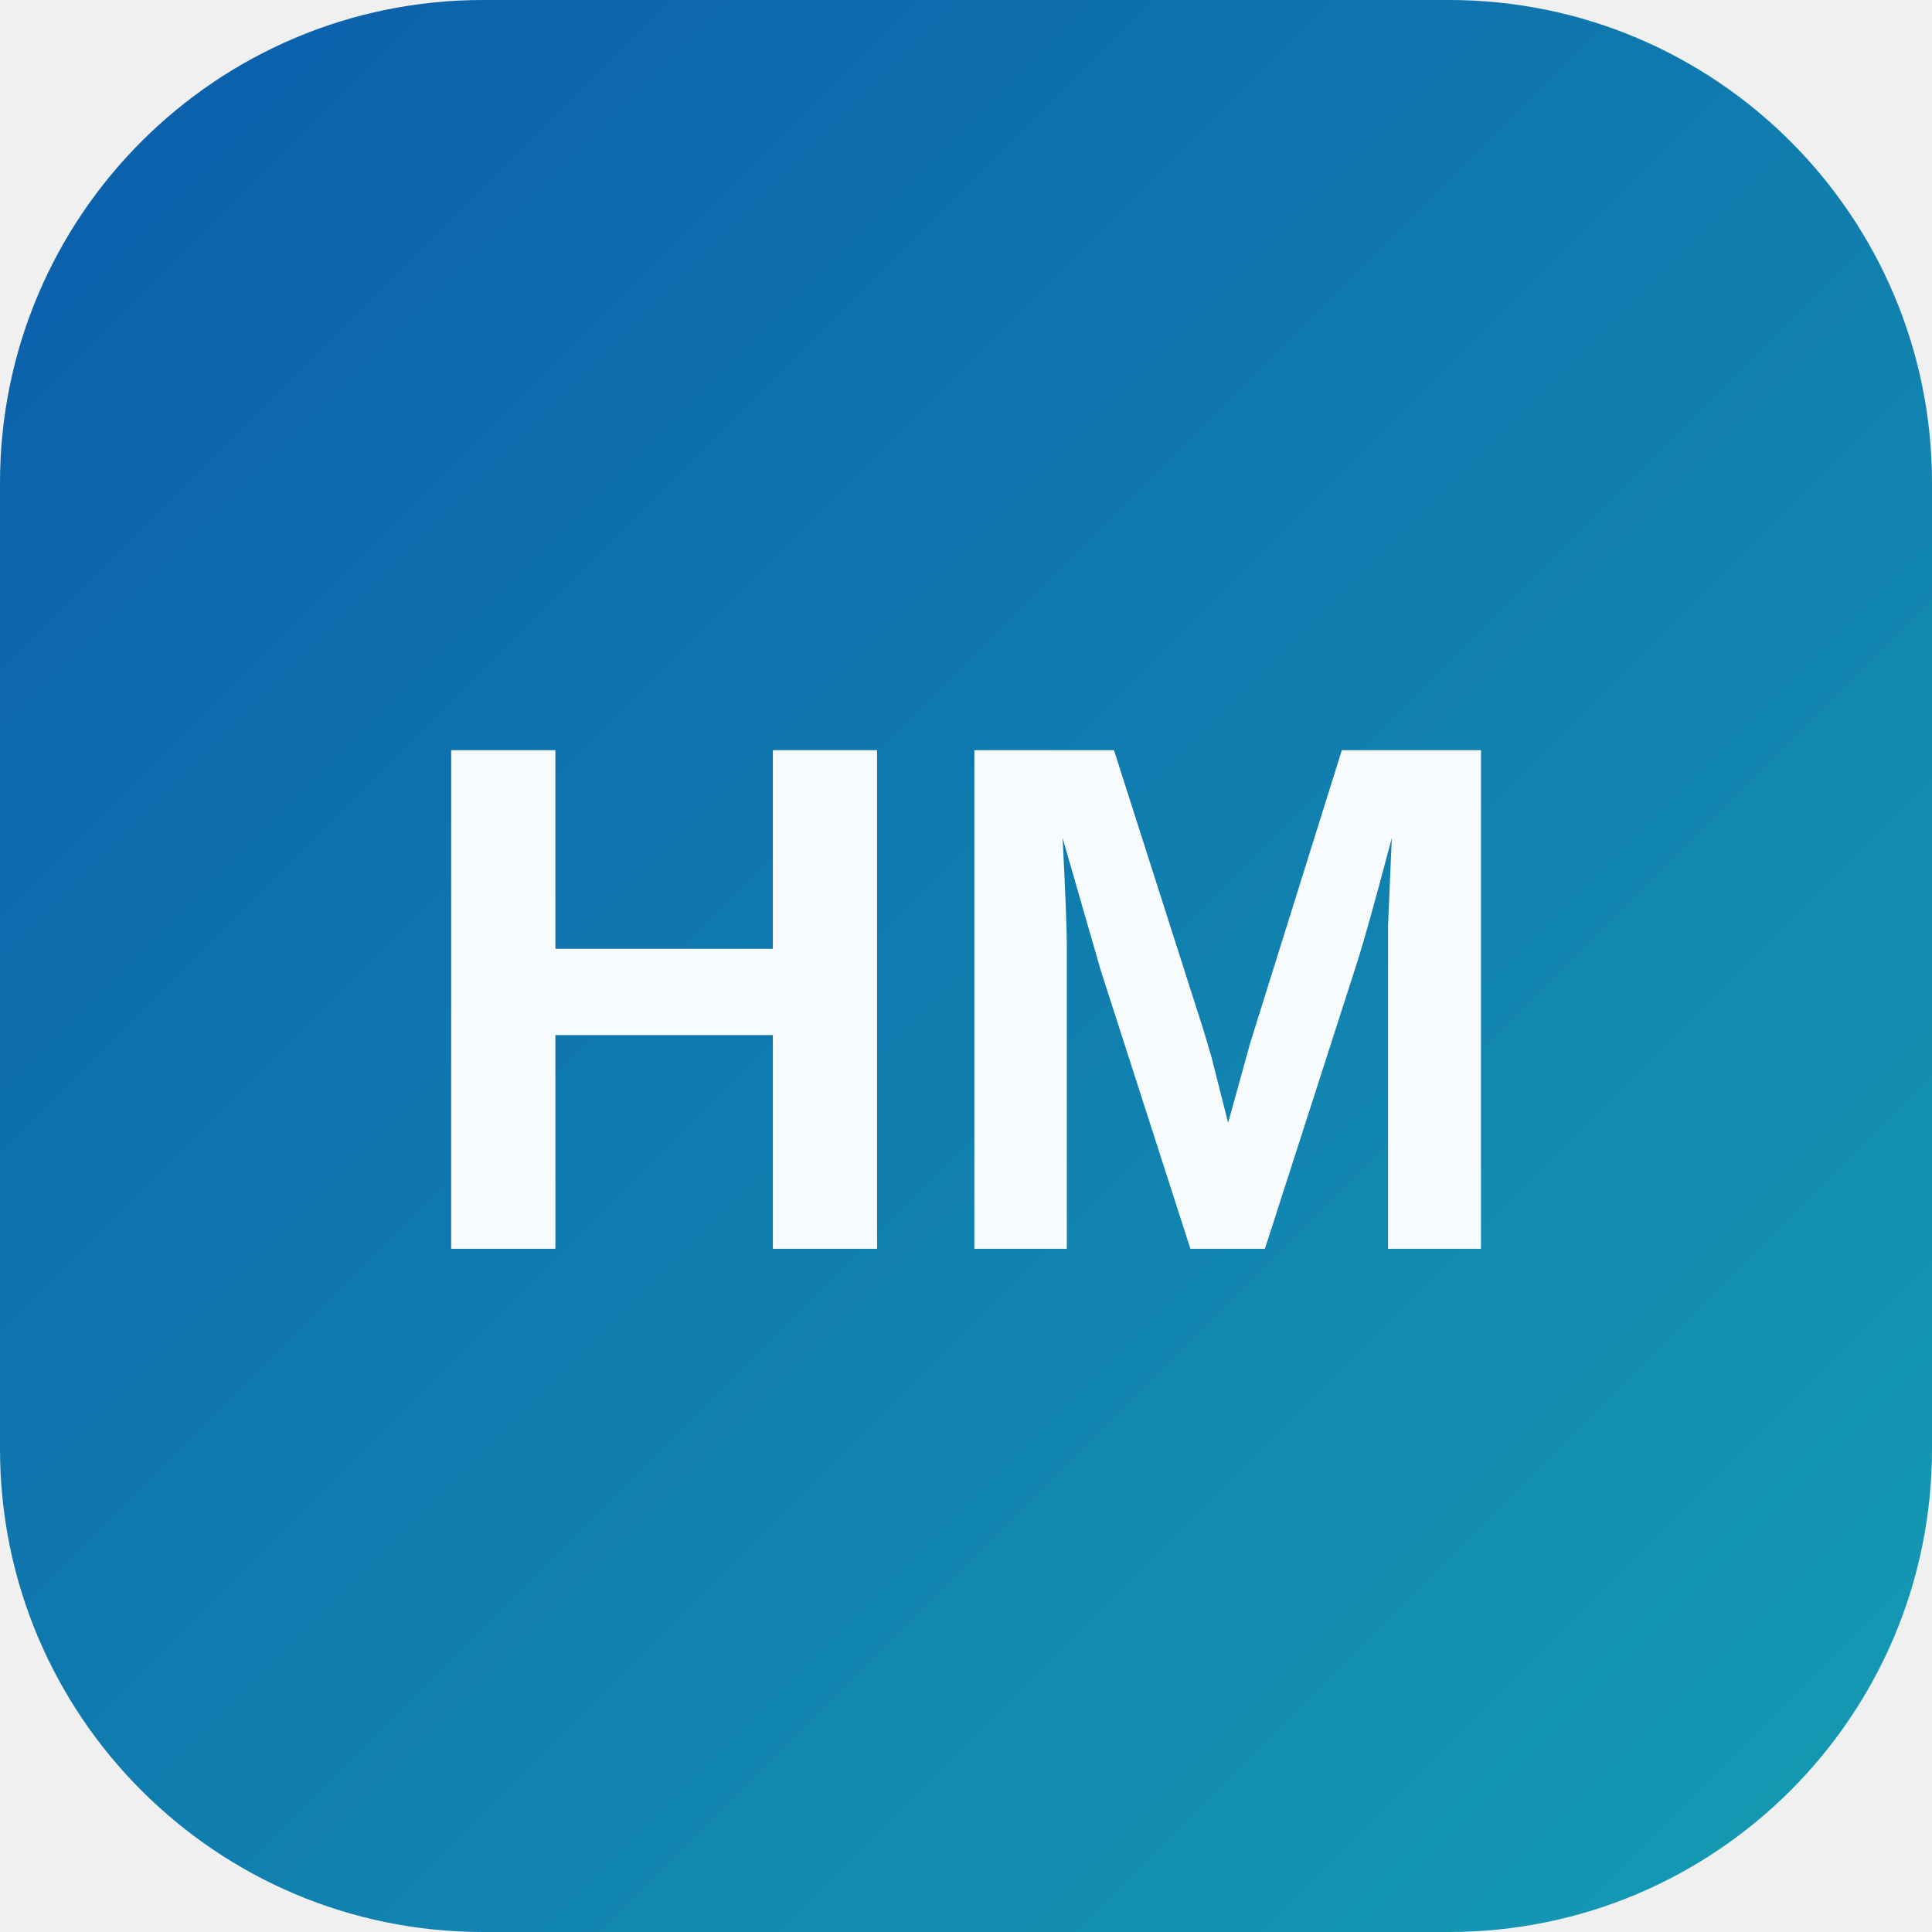
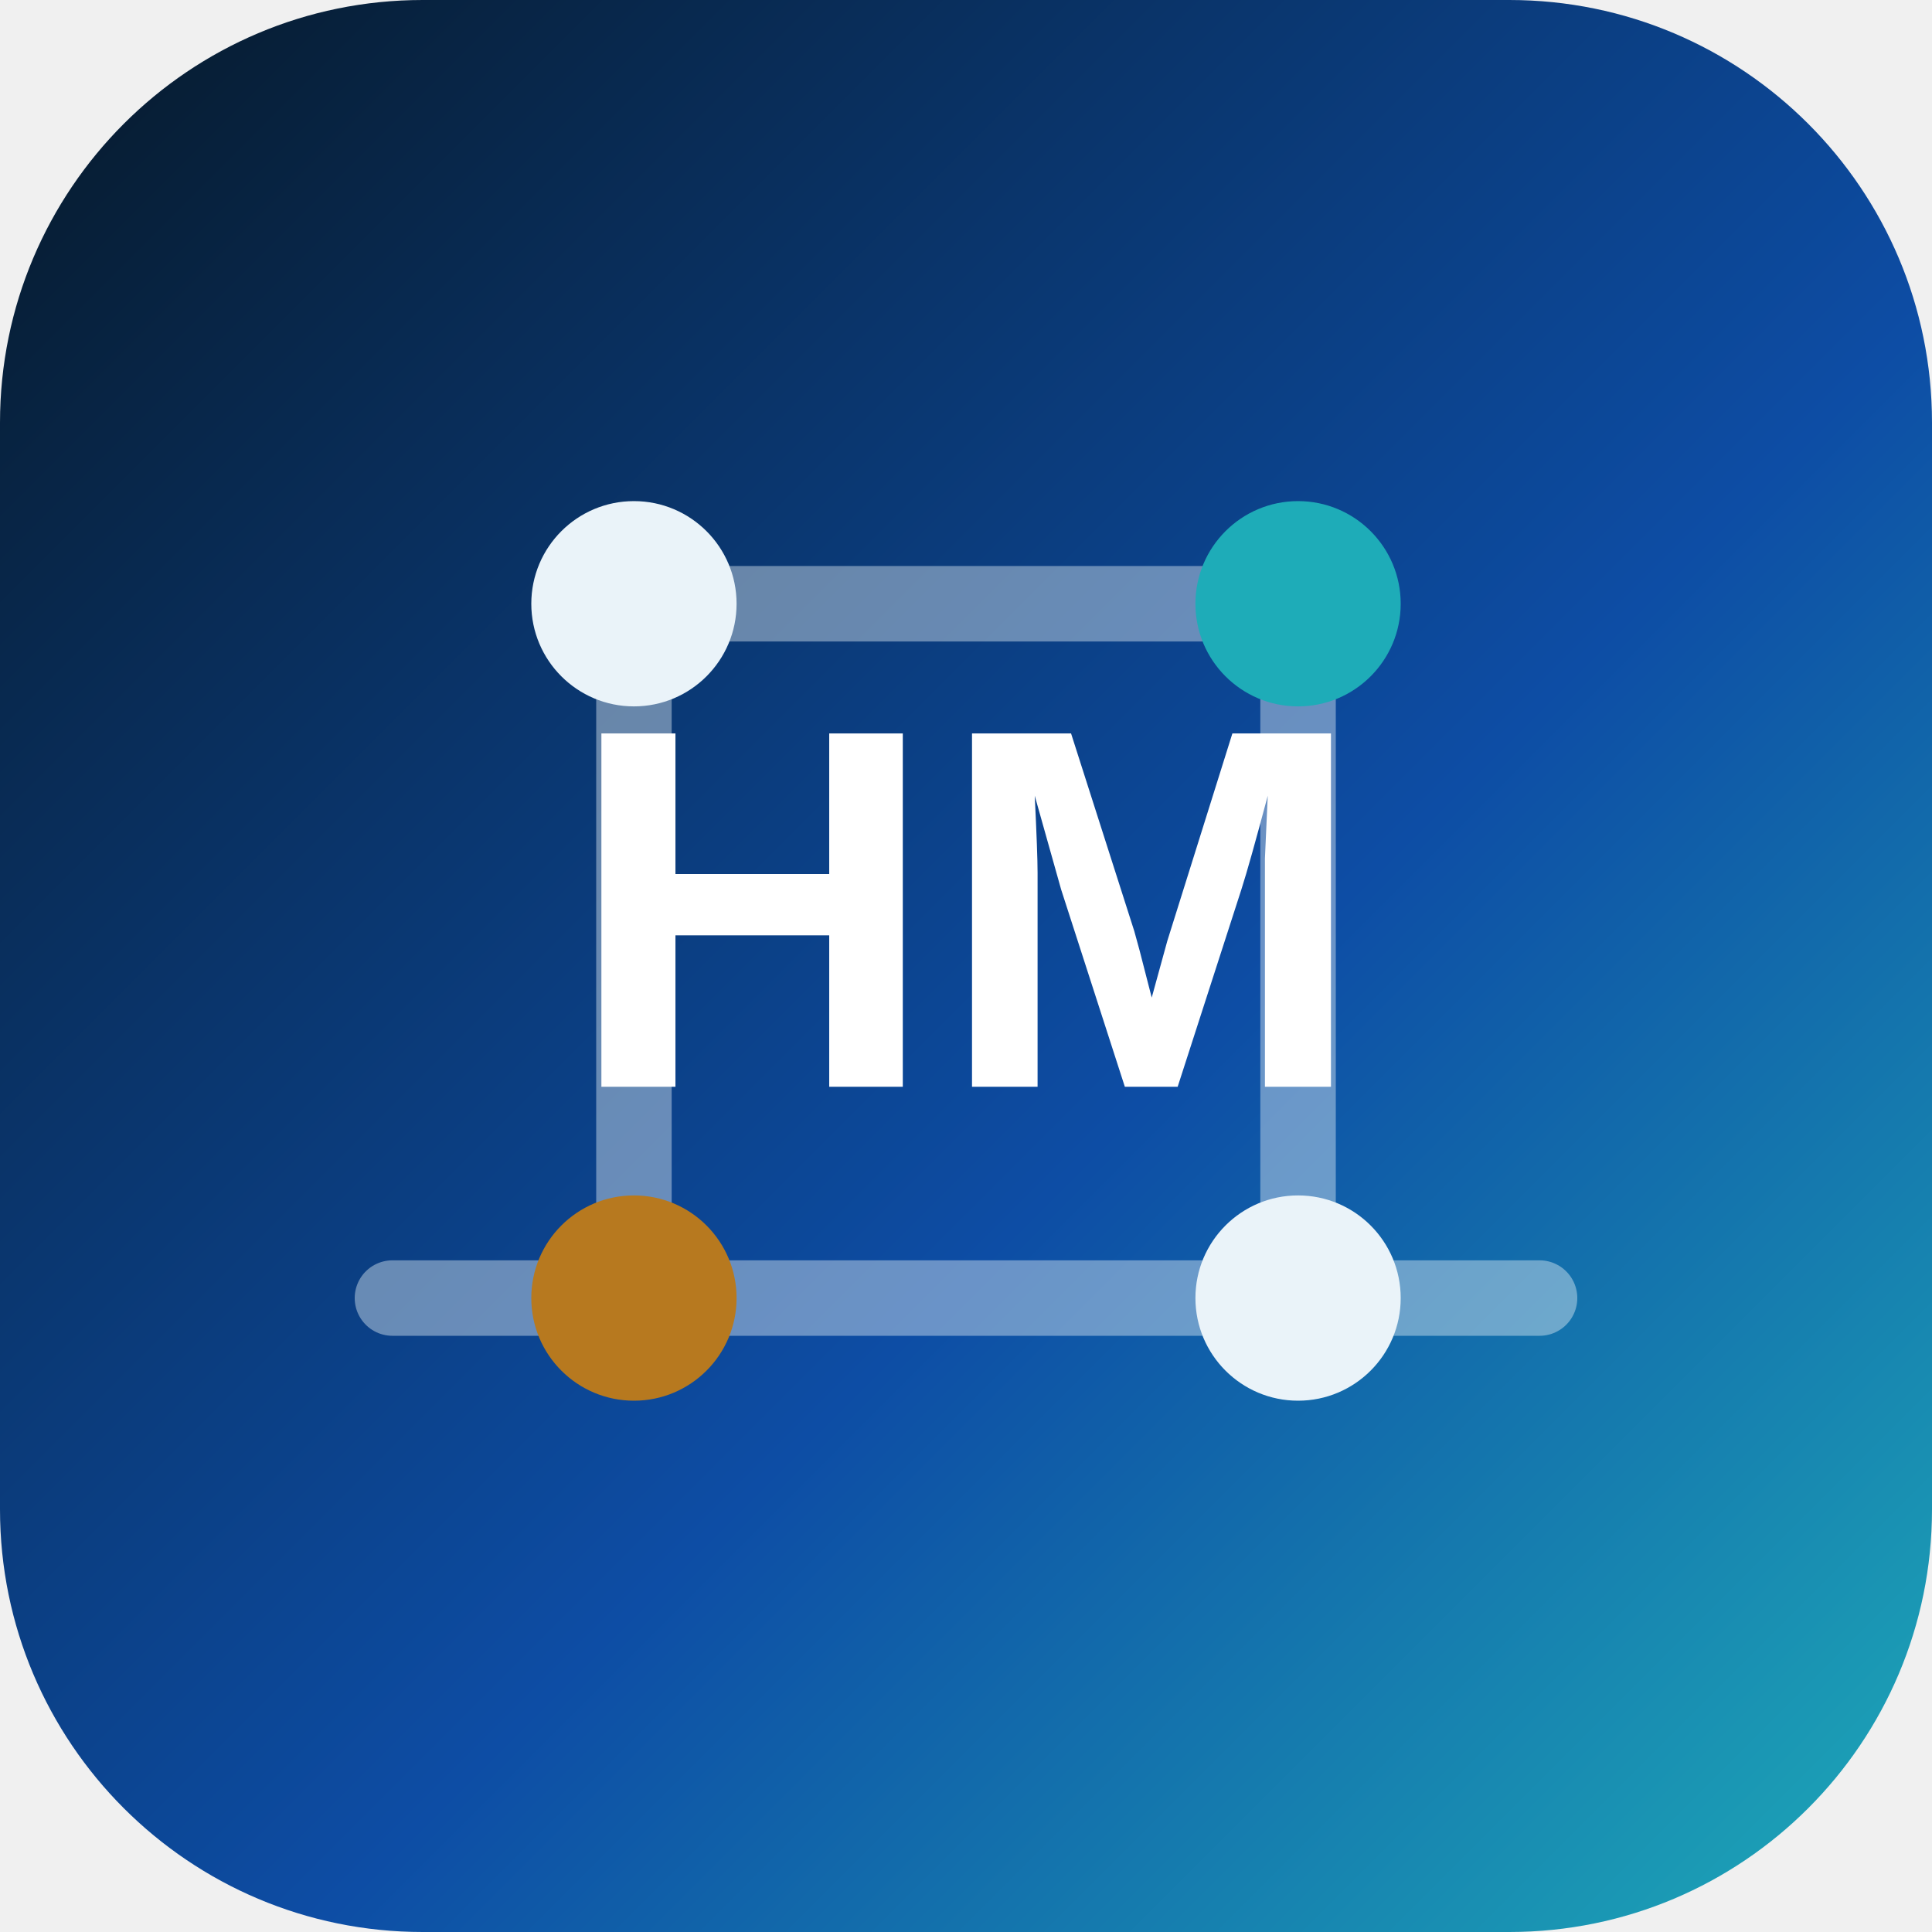
- <svg xmlns="http://www.w3.org/2000/svg" viewBox="0 0 64 64" role="img" aria-label="HM">
+ <svg xmlns="http://www.w3.org/2000/svg" viewBox="0 0 64 64" role="img" aria-label="HM.crm">
  <defs>
    <linearGradient id="g" x1="0" y1="0" x2="1" y2="1">
-       <stop offset="0" stop-color="#0B5CAB" />
-       <stop offset="1" stop-color="#159DB3" />
+       <stop offset="0" stop-color="#061827" />
+       <stop offset="0.58" stop-color="#0D4DA5" />
+       <stop offset="1" stop-color="#1EACB8" />
    </linearGradient>
  </defs>
-   <rect width="64" height="64" rx="16" fill="url(#g)" />
-   <text x="50%" y="54%" text-anchor="middle" dominant-baseline="middle" fill="#F8FBFE" font-family="Arial, sans-serif" font-size="24" font-weight="700">HM</text>
+   <rect width="64" height="64" rx="14" fill="url(#g)" />
+   <path d="M13 43h38M21 20h22M21 20v23M43 20v23" fill="none" stroke="#EAF3F9" stroke-width="2.5" stroke-linecap="round" opacity="0.42" />
+   <circle cx="21" cy="20" r="3.4" fill="#EAF3F9" />
+   <circle cx="43" cy="20" r="3.4" fill="#1EACB8" />
+   <circle cx="21" cy="43" r="3.4" fill="#B7791F" />
+   <circle cx="43" cy="43" r="3.4" fill="#EAF3F9" />
+   <text x="32" y="36" text-anchor="middle" fill="#FFFFFF" font-family="Arial, sans-serif" font-size="17" font-weight="800">HM</text>
</svg>
